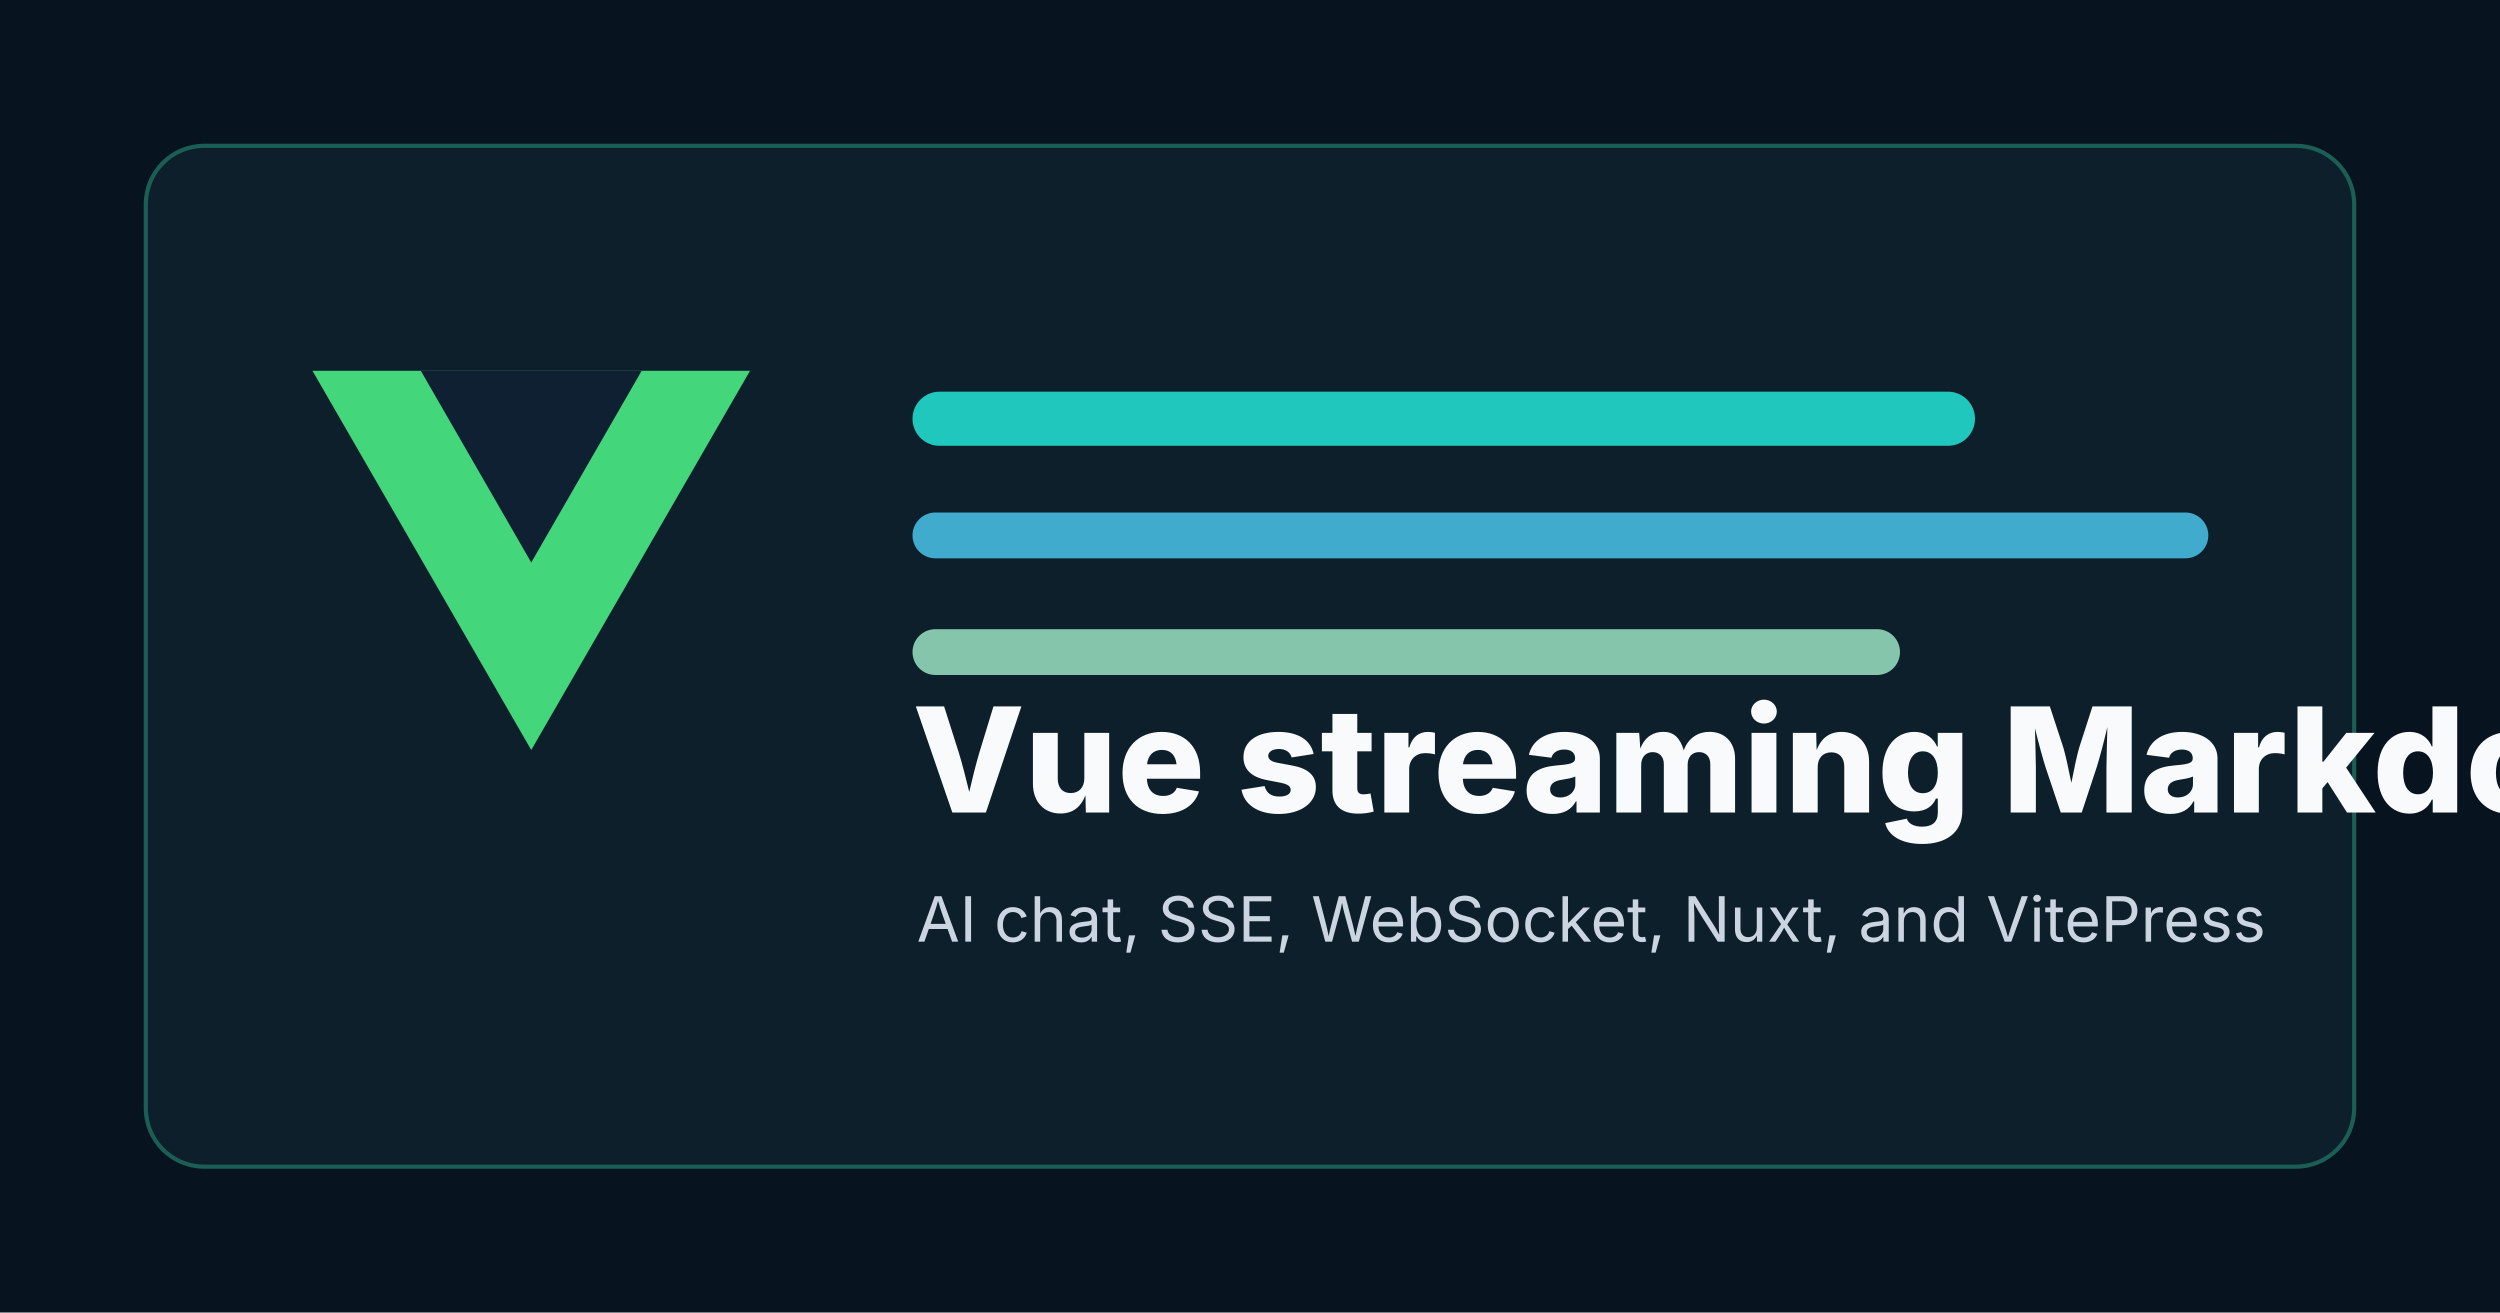
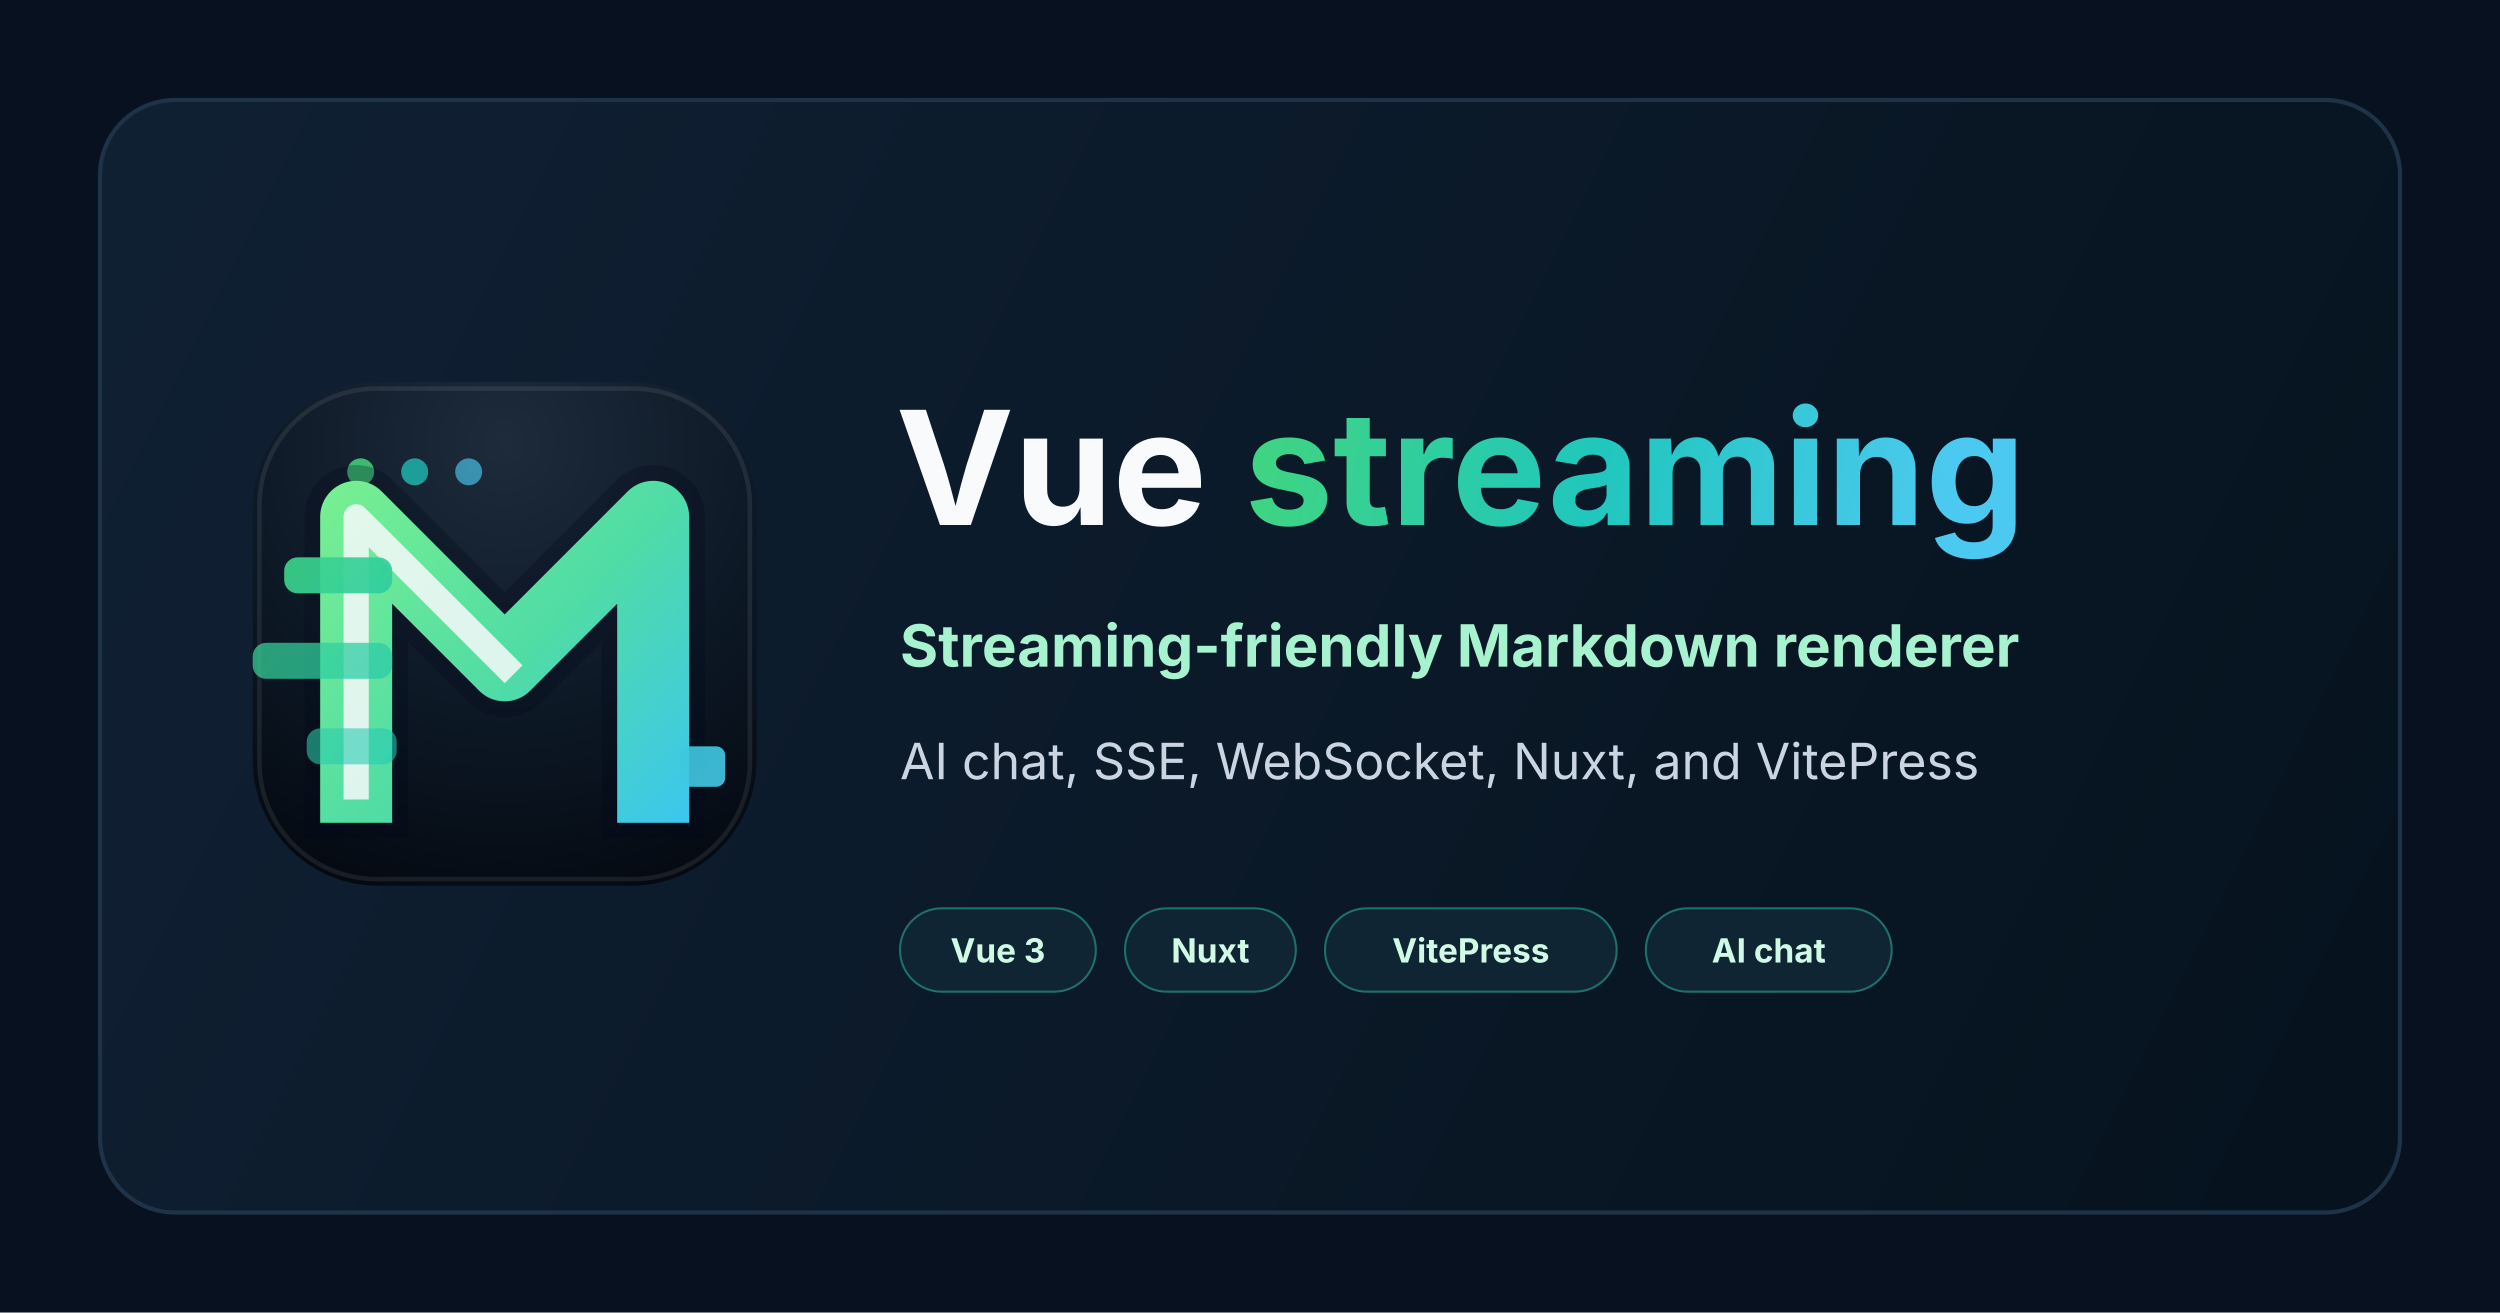
<svg xmlns="http://www.w3.org/2000/svg" width="1200" height="630" viewBox="0 0 1200 630" fill="none">
-   <rect width="1200" height="630" fill="#07131f" />
-   <rect x="70" y="70" width="1060" height="490" rx="28" fill="#0d1f2a" stroke="#1b5e55" stroke-width="2" />
-   <path d="M150 178h210l-105 182z" fill="#43d67b" />
-   <path d="M202 178h106l-53 92z" fill="#102033" />
-   <rect x="438" y="188" width="510" height="26" rx="13" fill="#20c7bd" />
-   <rect x="438" y="246" width="622" height="22" rx="11" fill="#4cc9f0" opacity=".82" />
-   <rect x="438" y="302" width="474" height="22" rx="11" fill="#a7f3d0" opacity=".78" />
-   <text x="438" y="390" fill="#f8fafc" font-family="Inter, ui-sans-serif, -apple-system, BlinkMacSystemFont, 'Segoe UI', sans-serif" font-size="70" font-weight="780">Vue streaming Markdown</text>
-   <text x="440" y="452" fill="#cbd5e1" font-family="Inter, ui-sans-serif, -apple-system, BlinkMacSystemFont, 'Segoe UI', sans-serif" font-size="30">AI chat, SSE, WebSocket, Nuxt, and VitePress</text>
+   <rect width="1200" height="630" fill="#07111f" />
+   <rect x="48" y="48" width="1104" height="534" rx="36" fill="url(#panel)" stroke="#1e3348" stroke-width="2" />
+   <g transform="translate(104 166) scale(2.16)">
+     <rect x="8" y="8" width="112" height="112" rx="28" fill="url(#tileBg)" />
+     <rect x="9.5" y="9.5" width="109" height="109" rx="26" fill="none" stroke="#fff" stroke-opacity=".08" />
+     <circle cx="32" cy="28" r="3" fill="#43d67b" opacity=".85" />
+     <circle cx="44" cy="28" r="3" fill="#20c7bd" opacity=".75" />
+     <circle cx="56" cy="28" r="3" fill="#4cc9f0" opacity=".65" />
+     <g transform="translate(0 5)">
+       <path d="M31 93V33l33 33 33-33v60" fill="none" stroke="#020617" stroke-opacity=".26" stroke-width="23" stroke-linecap="square" stroke-linejoin="round" />
+       <path d="M31 93V33l33 33 33-33v60" fill="none" stroke="url(#msGradSoft)" stroke-width="16" stroke-linecap="square" stroke-linejoin="round" />
+       <path d="M31 93V33l33 33" fill="none" stroke="#f8fafc" stroke-opacity=".84" stroke-width="5.6" stroke-linecap="square" stroke-linejoin="round" />
+       <rect x="15" y="42" width="24" height="8" rx="3" fill="url(#msGrad)" opacity=".92" />
+       <rect x="8" y="61" width="31" height="8" rx="3" fill="url(#msGrad)" opacity=".74" />
+       <rect x="20" y="80" width="20" height="8" rx="3" fill="url(#msGrad)" opacity=".58" />
+       <rect x="103" y="84" width="10" height="9" rx="2" fill="url(#msGrad)" opacity=".9" />
+     </g>
+   </g>
+   <text x="430" y="252" fill="#f8fafc" font-family="Inter, ui-sans-serif, -apple-system, BlinkMacSystemFont, 'Segoe UI', sans-serif" font-size="76" font-weight="750">Vue <tspan fill="url(#msGradText)">streaming</tspan>
+   </text>
+   <text x="432" y="320" fill="#a7f3d0" font-family="Inter, ui-sans-serif, -apple-system, BlinkMacSystemFont, 'Segoe UI', sans-serif" font-size="28" font-weight="700">Streaming-friendly Markdown renderer</text>
+   <text x="432" y="374" fill="#cbd5e1" font-family="Inter, ui-sans-serif, -apple-system, BlinkMacSystemFont, 'Segoe UI', sans-serif" font-size="24">AI chat, SSE, WebSocket, Nuxt, and VitePress</text>
+   <g transform="translate(432 436)">
+     <rect width="94" height="40" rx="20" fill="#0f2534" stroke="#1f6f6b" />
+     <text x="47" y="26" fill="#d1fae5" font-family="Inter, ui-sans-serif, -apple-system, BlinkMacSystemFont, 'Segoe UI', sans-serif" font-size="16" font-weight="700" text-anchor="middle">Vue 3</text>
+     <rect x="108" width="82" height="40" rx="20" fill="#0f2534" stroke="#1f6f6b" />
+     <text x="149" y="26" fill="#d1fae5" font-family="Inter, ui-sans-serif, -apple-system, BlinkMacSystemFont, 'Segoe UI', sans-serif" font-size="16" font-weight="700" text-anchor="middle">Nuxt</text>
+     <rect x="204" width="140" height="40" rx="20" fill="#0f2534" stroke="#1f6f6b" />
+     <text x="274" y="26" fill="#d1fae5" font-family="Inter, ui-sans-serif, -apple-system, BlinkMacSystemFont, 'Segoe UI', sans-serif" font-size="16" font-weight="700" text-anchor="middle">VitePress</text>
+     <rect x="358" width="118" height="40" rx="20" fill="#0f2534" stroke="#1f6f6b" />
+     <text x="417" y="26" fill="#d1fae5" font-family="Inter, ui-sans-serif, -apple-system, BlinkMacSystemFont, 'Segoe UI', sans-serif" font-size="16" font-weight="700" text-anchor="middle">AI chat</text>
+   </g>
+   <defs>
+     <linearGradient id="panel" x1="78" y1="70" x2="1088" y2="576" gradientUnits="userSpaceOnUse">
+       <stop stop-color="#102033" />
+       <stop offset="1" stop-color="#06131f" />
+     </linearGradient>
+     <linearGradient id="msGrad" x1="18" y1="18" x2="112" y2="108" gradientUnits="userSpaceOnUse">
+       <stop stop-color="#43d67b" />
+       <stop offset=".52" stop-color="#20c7bd" />
+       <stop offset="1" stop-color="#4cc9f0" />
+     </linearGradient>
+     <linearGradient id="msGradSoft" x1="20" y1="20" x2="108" y2="100" gradientUnits="userSpaceOnUse">
+       <stop stop-color="#7df28f" />
+       <stop offset=".55" stop-color="#50dca5" />
+       <stop offset="1" stop-color="#3bc6f2" />
+     </linearGradient>
+     <linearGradient id="msGradText" x1="582" y1="228" x2="924" y2="292" gradientUnits="userSpaceOnUse">
+       <stop stop-color="#43d67b" />
+       <stop offset=".52" stop-color="#20c7bd" />
+       <stop offset="1" stop-color="#4cc9f0" />
+     </linearGradient>
+     <radialGradient id="tileBg" cx="50%" cy="12%" r="92%">
+       <stop stop-color="#1d2b3b" />
+       <stop offset=".62" stop-color="#0c1724" />
+       <stop offset="1" stop-color="#050a12" />
+     </radialGradient>
+   </defs>
</svg>
